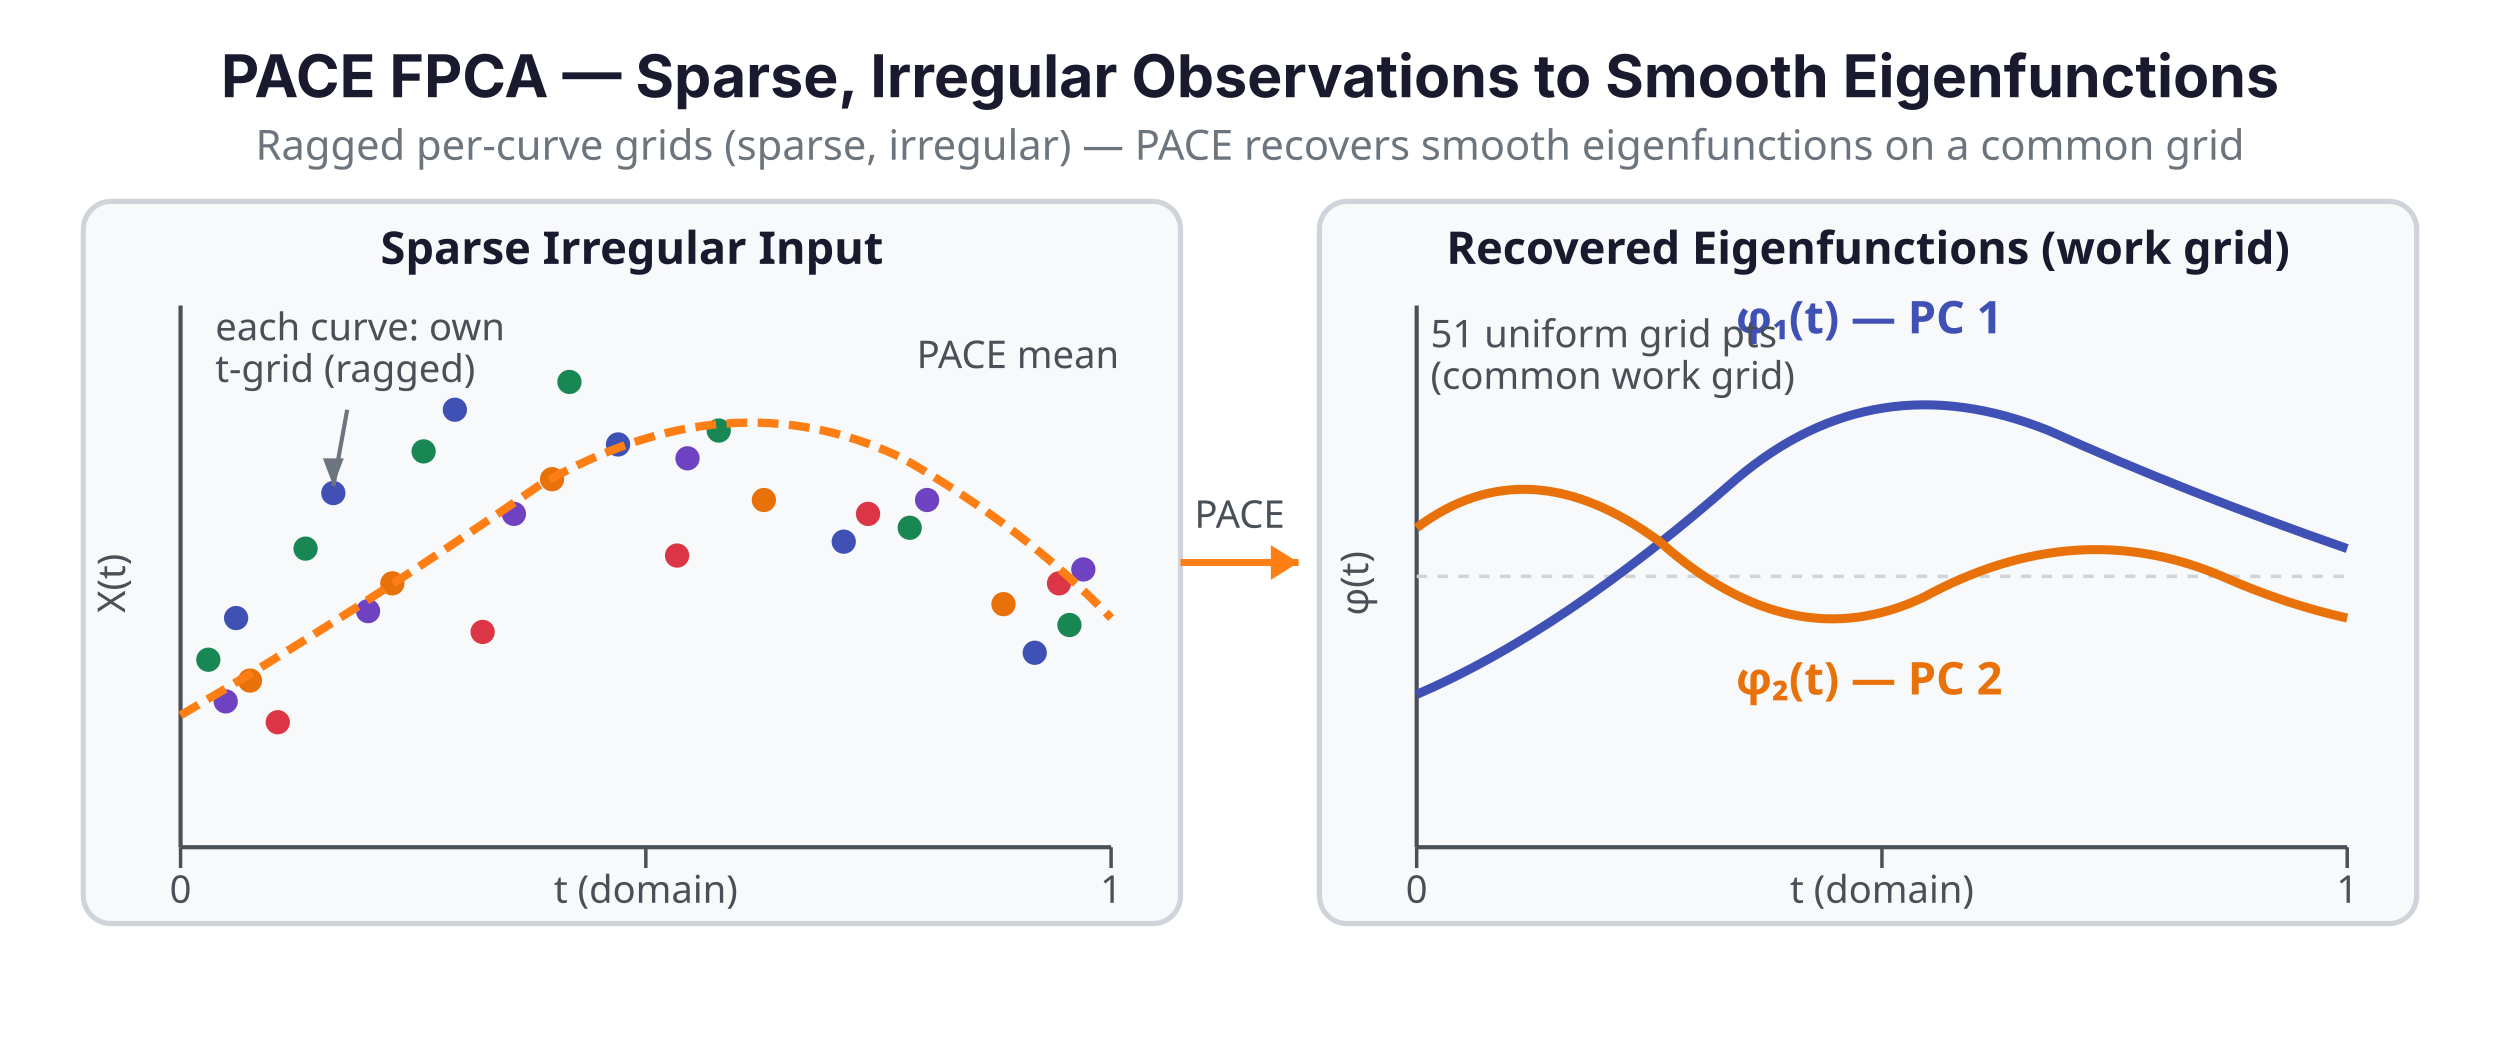
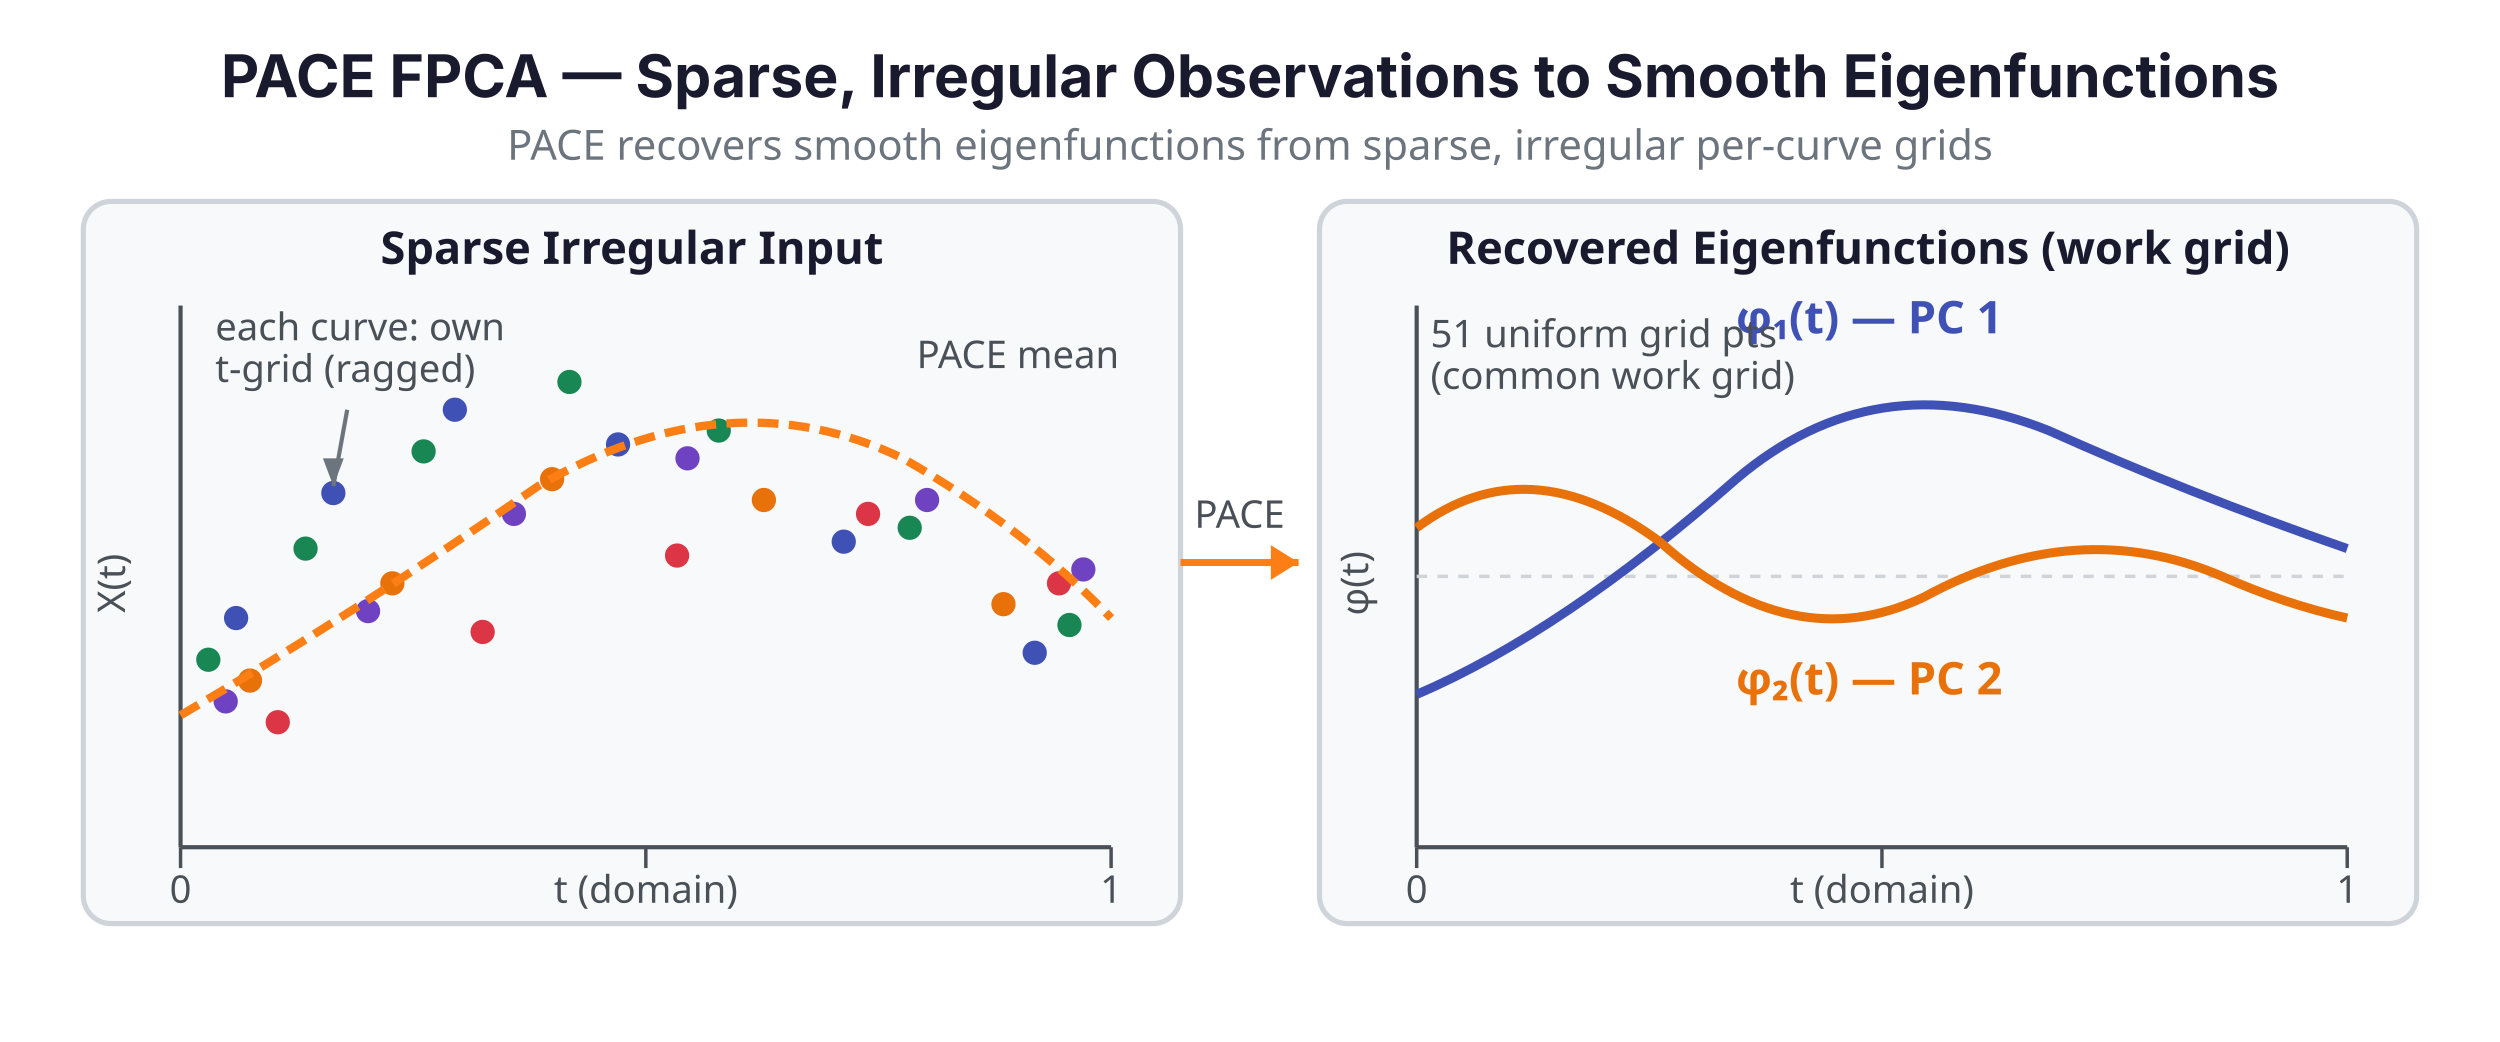
- <svg xmlns="http://www.w3.org/2000/svg" viewBox="0 0 720 300" fill="none" role="img" aria-label="PACE FPCA — sparse irregular observations recovered as smooth eigenfunctions">
+ <svg xmlns="http://www.w3.org/2000/svg" viewBox="0 0 720 300" fill="none" role="img" aria-label="PACE FPCA — Sparse, Irregular Observations to Smooth Eigenfunctions" aria-labelledby="pace-fpca-title pace-fpca-desc">
  <style>
    .ttl{font:700 17px system-ui,-apple-system,sans-serif;fill:#1a1a2e}
    .sub{font:400 12px system-ui,sans-serif;fill:#6c757d}
    .lab{font:700 13px system-ui,sans-serif}
    .sm{font:400 11px system-ui,sans-serif;fill:#495057}
    .mono{font:600 12px ui-monospace,monospace}
  </style>
  <text class="ttl" x="360" y="28" text-anchor="middle">PACE FPCA — Sparse, Irregular Observations to Smooth Eigenfunctions</text>
-   <text class="sub" x="360" y="46" text-anchor="middle">Ragged per-curve grids (sparse, irregular) — PACE recovers smooth eigenfunctions on a common grid</text>
+   <text class="sub" x="360" y="46" text-anchor="middle">PACE recovers smooth eigenfunctions from sparse, irregular per-curve grids</text>
  <rect x="24" y="58" width="316" height="208" rx="8" fill="#f8f9fa" stroke="#ced4da" stroke-width="1.5" />
  <text class="lab" x="182" y="76" text-anchor="middle" fill="#1a1a2e">Sparse Irregular Input</text>
  <line x1="52" y1="88" x2="52" y2="244" stroke="#495057" stroke-width="1.2" />
  <line x1="52" y1="244" x2="320" y2="244" stroke="#495057" stroke-width="1.2" />
  <text class="sm" x="186" y="260" text-anchor="middle">t (domain)</text>
  <text class="sm" x="36" y="168" text-anchor="middle" transform="rotate(-90,36,168)">X(t)</text>
  <line x1="52" y1="244" x2="52" y2="250" stroke="#495057" stroke-width="1.0" />
  <line x1="186" y1="244" x2="186" y2="250" stroke="#495057" stroke-width="1.0" />
  <line x1="320" y1="244" x2="320" y2="250" stroke="#495057" stroke-width="1.0" />
  <text class="sm" x="52" y="260" text-anchor="middle">0</text>
  <text class="sm" x="320" y="260" text-anchor="middle">1</text>
  <circle cx="68" cy="178" r="3.5" fill="#3f51b5" />
  <circle cx="96" cy="142" r="3.5" fill="#3f51b5" />
  <circle cx="131" cy="118" r="3.5" fill="#3f51b5" />
  <circle cx="178" cy="128" r="3.5" fill="#3f51b5" />
  <circle cx="243" cy="156" r="3.5" fill="#3f51b5" />
  <circle cx="298" cy="188" r="3.5" fill="#3f51b5" />
  <circle cx="72" cy="196" r="3.5" fill="#e8710a" />
  <circle cx="113" cy="168" r="3.5" fill="#e8710a" />
  <circle cx="159" cy="138" r="3.5" fill="#e8710a" />
  <circle cx="220" cy="144" r="3.5" fill="#e8710a" />
  <circle cx="289" cy="174" r="3.5" fill="#e8710a" />
  <circle cx="60" cy="190" r="3.5" fill="#198754" />
  <circle cx="88" cy="158" r="3.5" fill="#198754" />
  <circle cx="122" cy="130" r="3.5" fill="#198754" />
  <circle cx="164" cy="110" r="3.5" fill="#198754" />
  <circle cx="207" cy="124" r="3.5" fill="#198754" />
  <circle cx="262" cy="152" r="3.5" fill="#198754" />
  <circle cx="308" cy="180" r="3.5" fill="#198754" />
  <circle cx="80" cy="208" r="3.5" fill="#dc3545" />
  <circle cx="139" cy="182" r="3.5" fill="#dc3545" />
  <circle cx="195" cy="160" r="3.5" fill="#dc3545" />
  <circle cx="250" cy="148" r="3.5" fill="#dc3545" />
  <circle cx="305" cy="168" r="3.5" fill="#dc3545" />
  <circle cx="65" cy="202" r="3.5" fill="#6f42c1" />
  <circle cx="106" cy="176" r="3.5" fill="#6f42c1" />
  <circle cx="148" cy="148" r="3.5" fill="#6f42c1" />
  <circle cx="198" cy="132" r="3.5" fill="#6f42c1" />
  <circle cx="267" cy="144" r="3.5" fill="#6f42c1" />
  <circle cx="312" cy="164" r="3.5" fill="#6f42c1" />
  <path d="M52 206 Q100 178 155 140 Q210 108 260 132 Q295 152 320 178" stroke="#fd7e14" stroke-width="2.4" fill="none" stroke-dasharray="6 3" />
  <text class="sm" x="264" y="106" fill="#fd7e14">PACE mean</text>
  <text class="sm" x="62" y="98">each curve: own</text>
  <text class="sm" x="62" y="110">t-grid (ragged)</text>
  <line x1="100" y1="118" x2="96" y2="140" stroke="#6c757d" stroke-width="1.2" />
  <polygon points="96,140 93,132 99,132" fill="#6c757d" />
  <rect x="380" y="58" width="316" height="208" rx="8" fill="#f8f9fa" stroke="#ced4da" stroke-width="1.5" />
  <text class="lab" x="538" y="76" text-anchor="middle" fill="#1a1a2e">Recovered Eigenfunctions (work grid)</text>
  <line x1="408" y1="88" x2="408" y2="244" stroke="#495057" stroke-width="1.2" />
  <line x1="408" y1="244" x2="676" y2="244" stroke="#495057" stroke-width="1.2" />
  <text class="sm" x="542" y="260" text-anchor="middle">t (domain)</text>
  <text class="sm" x="394" y="168" text-anchor="middle" transform="rotate(-90,394,168)">φ(t)</text>
  <line x1="408" y1="244" x2="408" y2="250" stroke="#495057" stroke-width="1.0" />
  <line x1="542" y1="244" x2="542" y2="250" stroke="#495057" stroke-width="1.0" />
  <line x1="676" y1="244" x2="676" y2="250" stroke="#495057" stroke-width="1.0" />
  <text class="sm" x="408" y="260" text-anchor="middle">0</text>
  <text class="sm" x="676" y="260" text-anchor="middle">1</text>
  <line x1="408" y1="166" x2="676" y2="166" stroke="#ced4da" stroke-width="1.0" stroke-dasharray="3 3" />
  <path d="M408 200 Q450 182 500 138 Q540 104 590 124 Q630 142 676 158" stroke="#3f51b5" stroke-width="2.6" fill="none" />
  <path d="M408 152 Q440 128 478 156 Q516 190 554 172 Q598 148 640 166 Q658 174 676 178" stroke="#e8710a" stroke-width="2.6" fill="none" />
  <text class="lab" x="500" y="96" fill="#3f51b5">φ₁(t) — PC 1</text>
  <text class="lab" x="500" y="200" fill="#e8710a">φ₂(t) — PC 2</text>
  <text class="sm" x="412" y="100">51 uniform grid pts</text>
  <text class="sm" x="412" y="112">(common work grid)</text>
  <line x1="340" y1="162" x2="374" y2="162" stroke="#fd7e14" stroke-width="2.0" />
  <polygon points="374,162 366,157 366,167" fill="#fd7e14" />
  <text class="sm" x="357" y="152" text-anchor="middle" fill="#fd7e14">PACE</text>
</svg>
